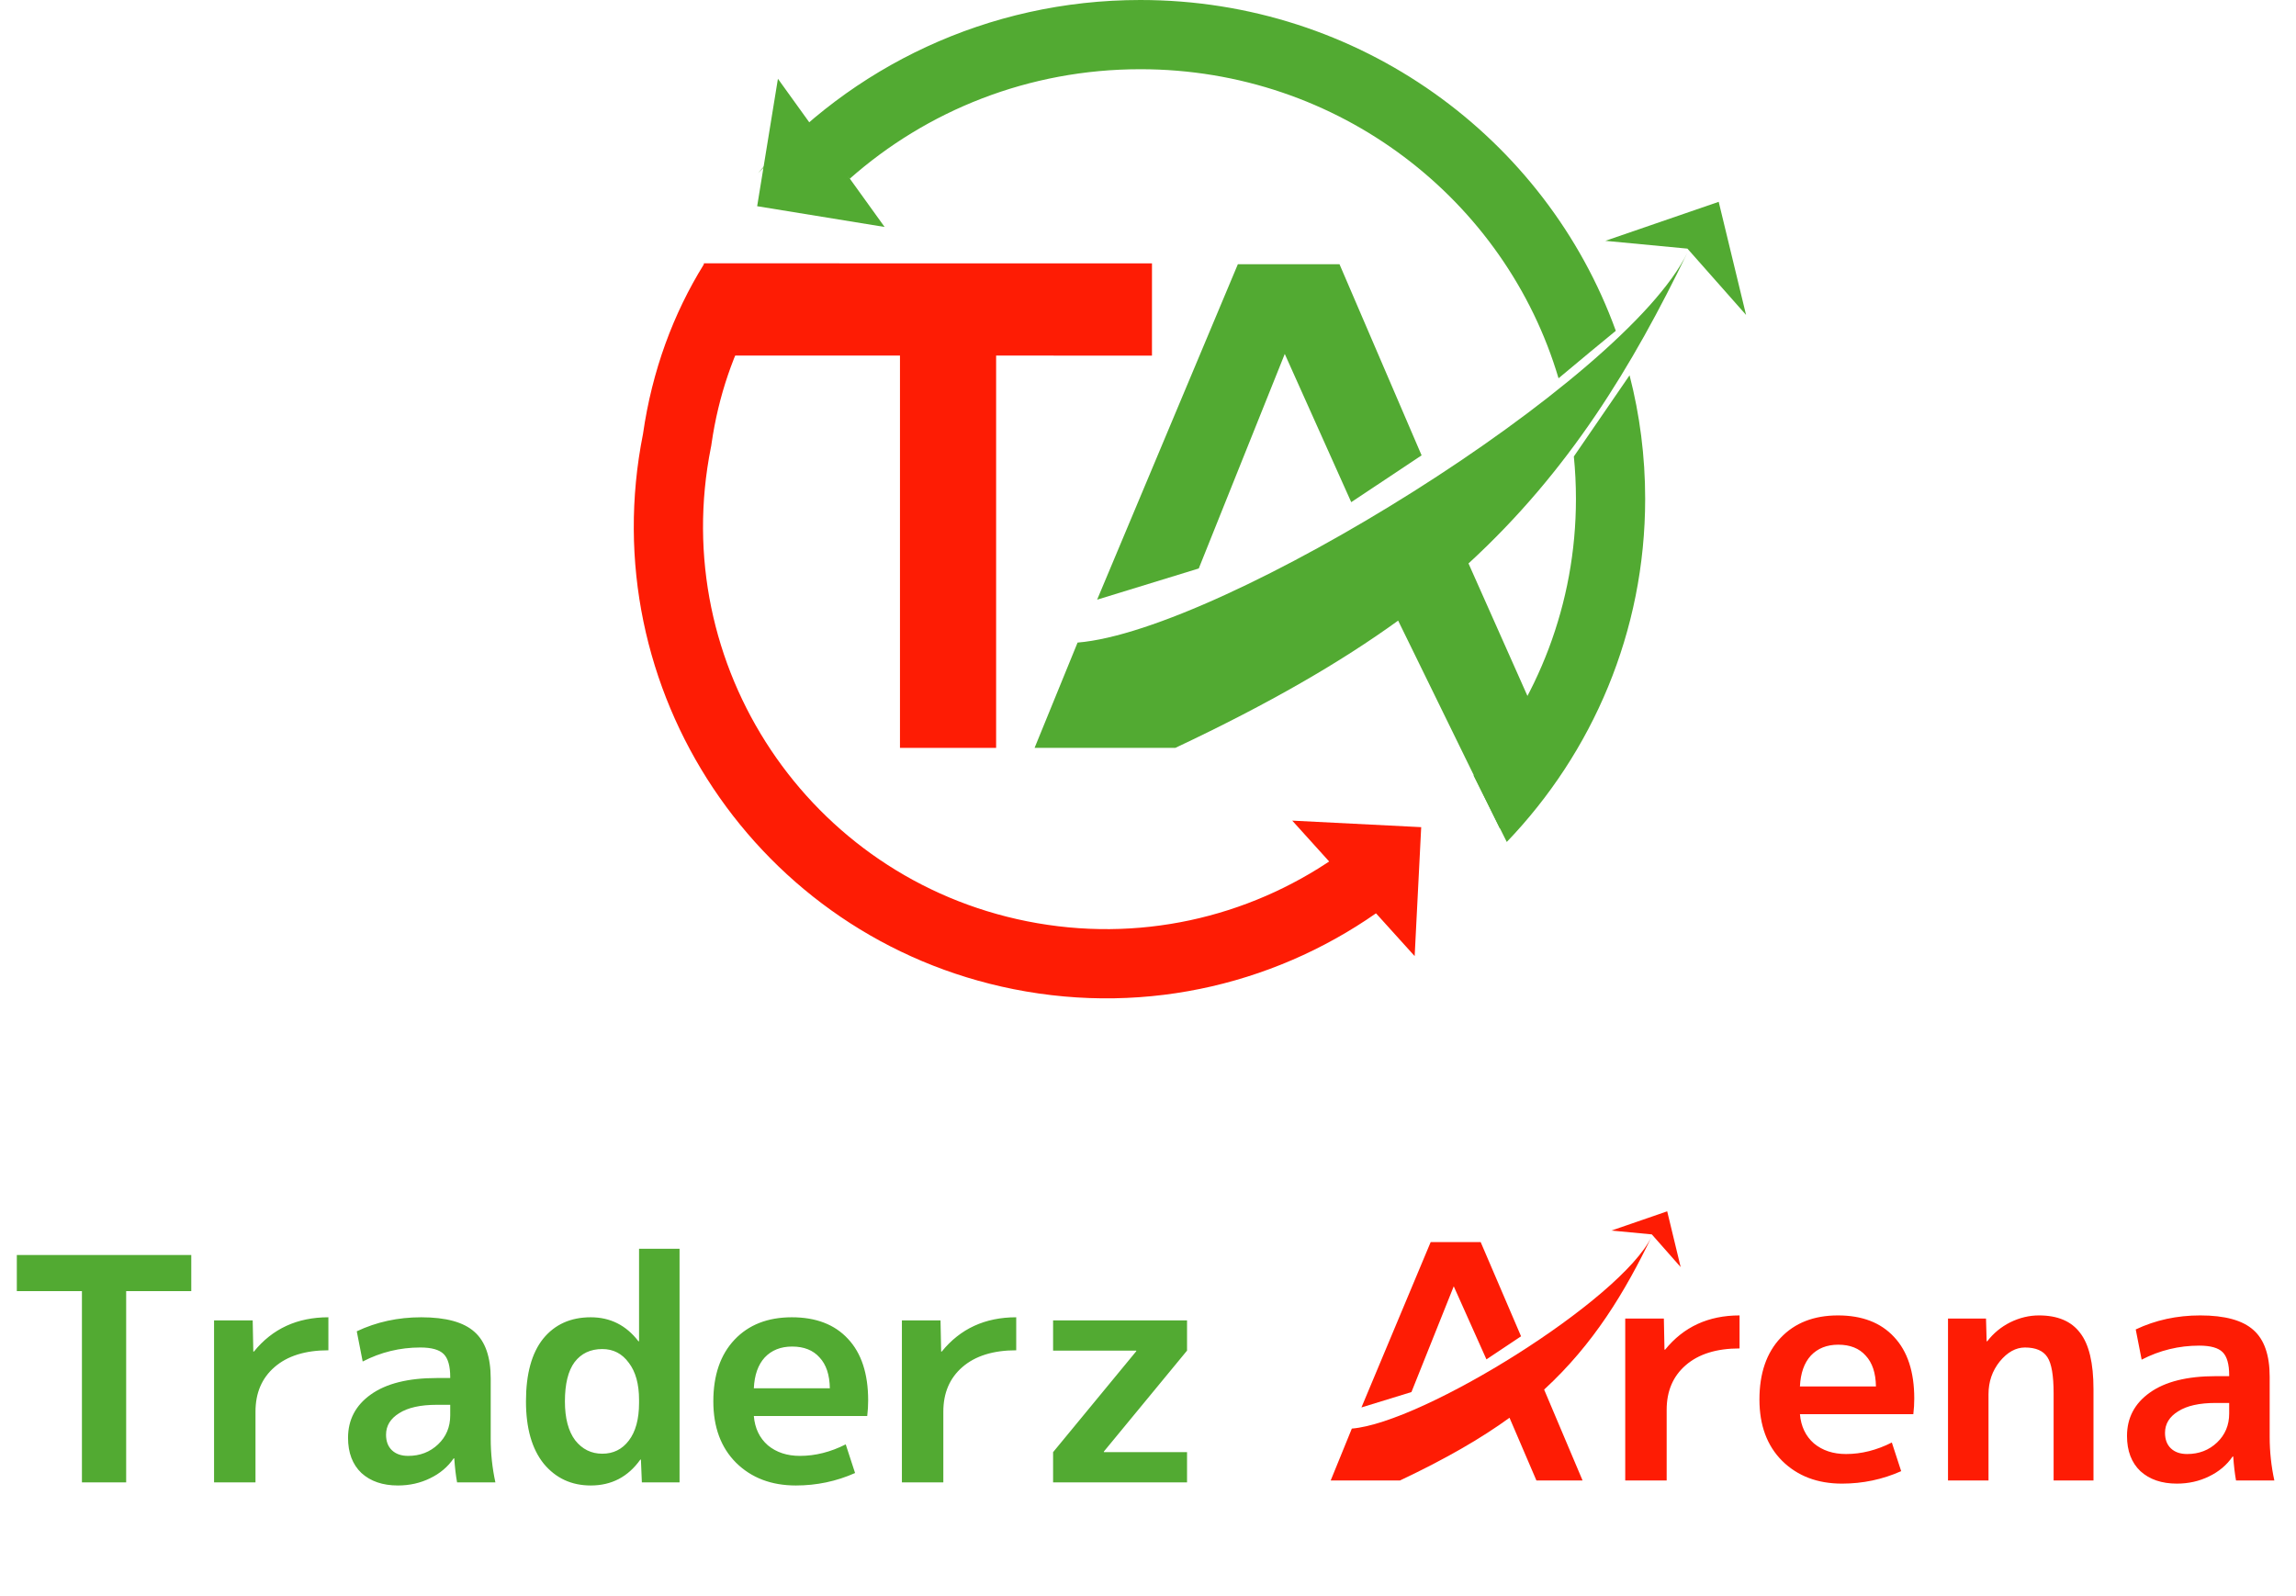
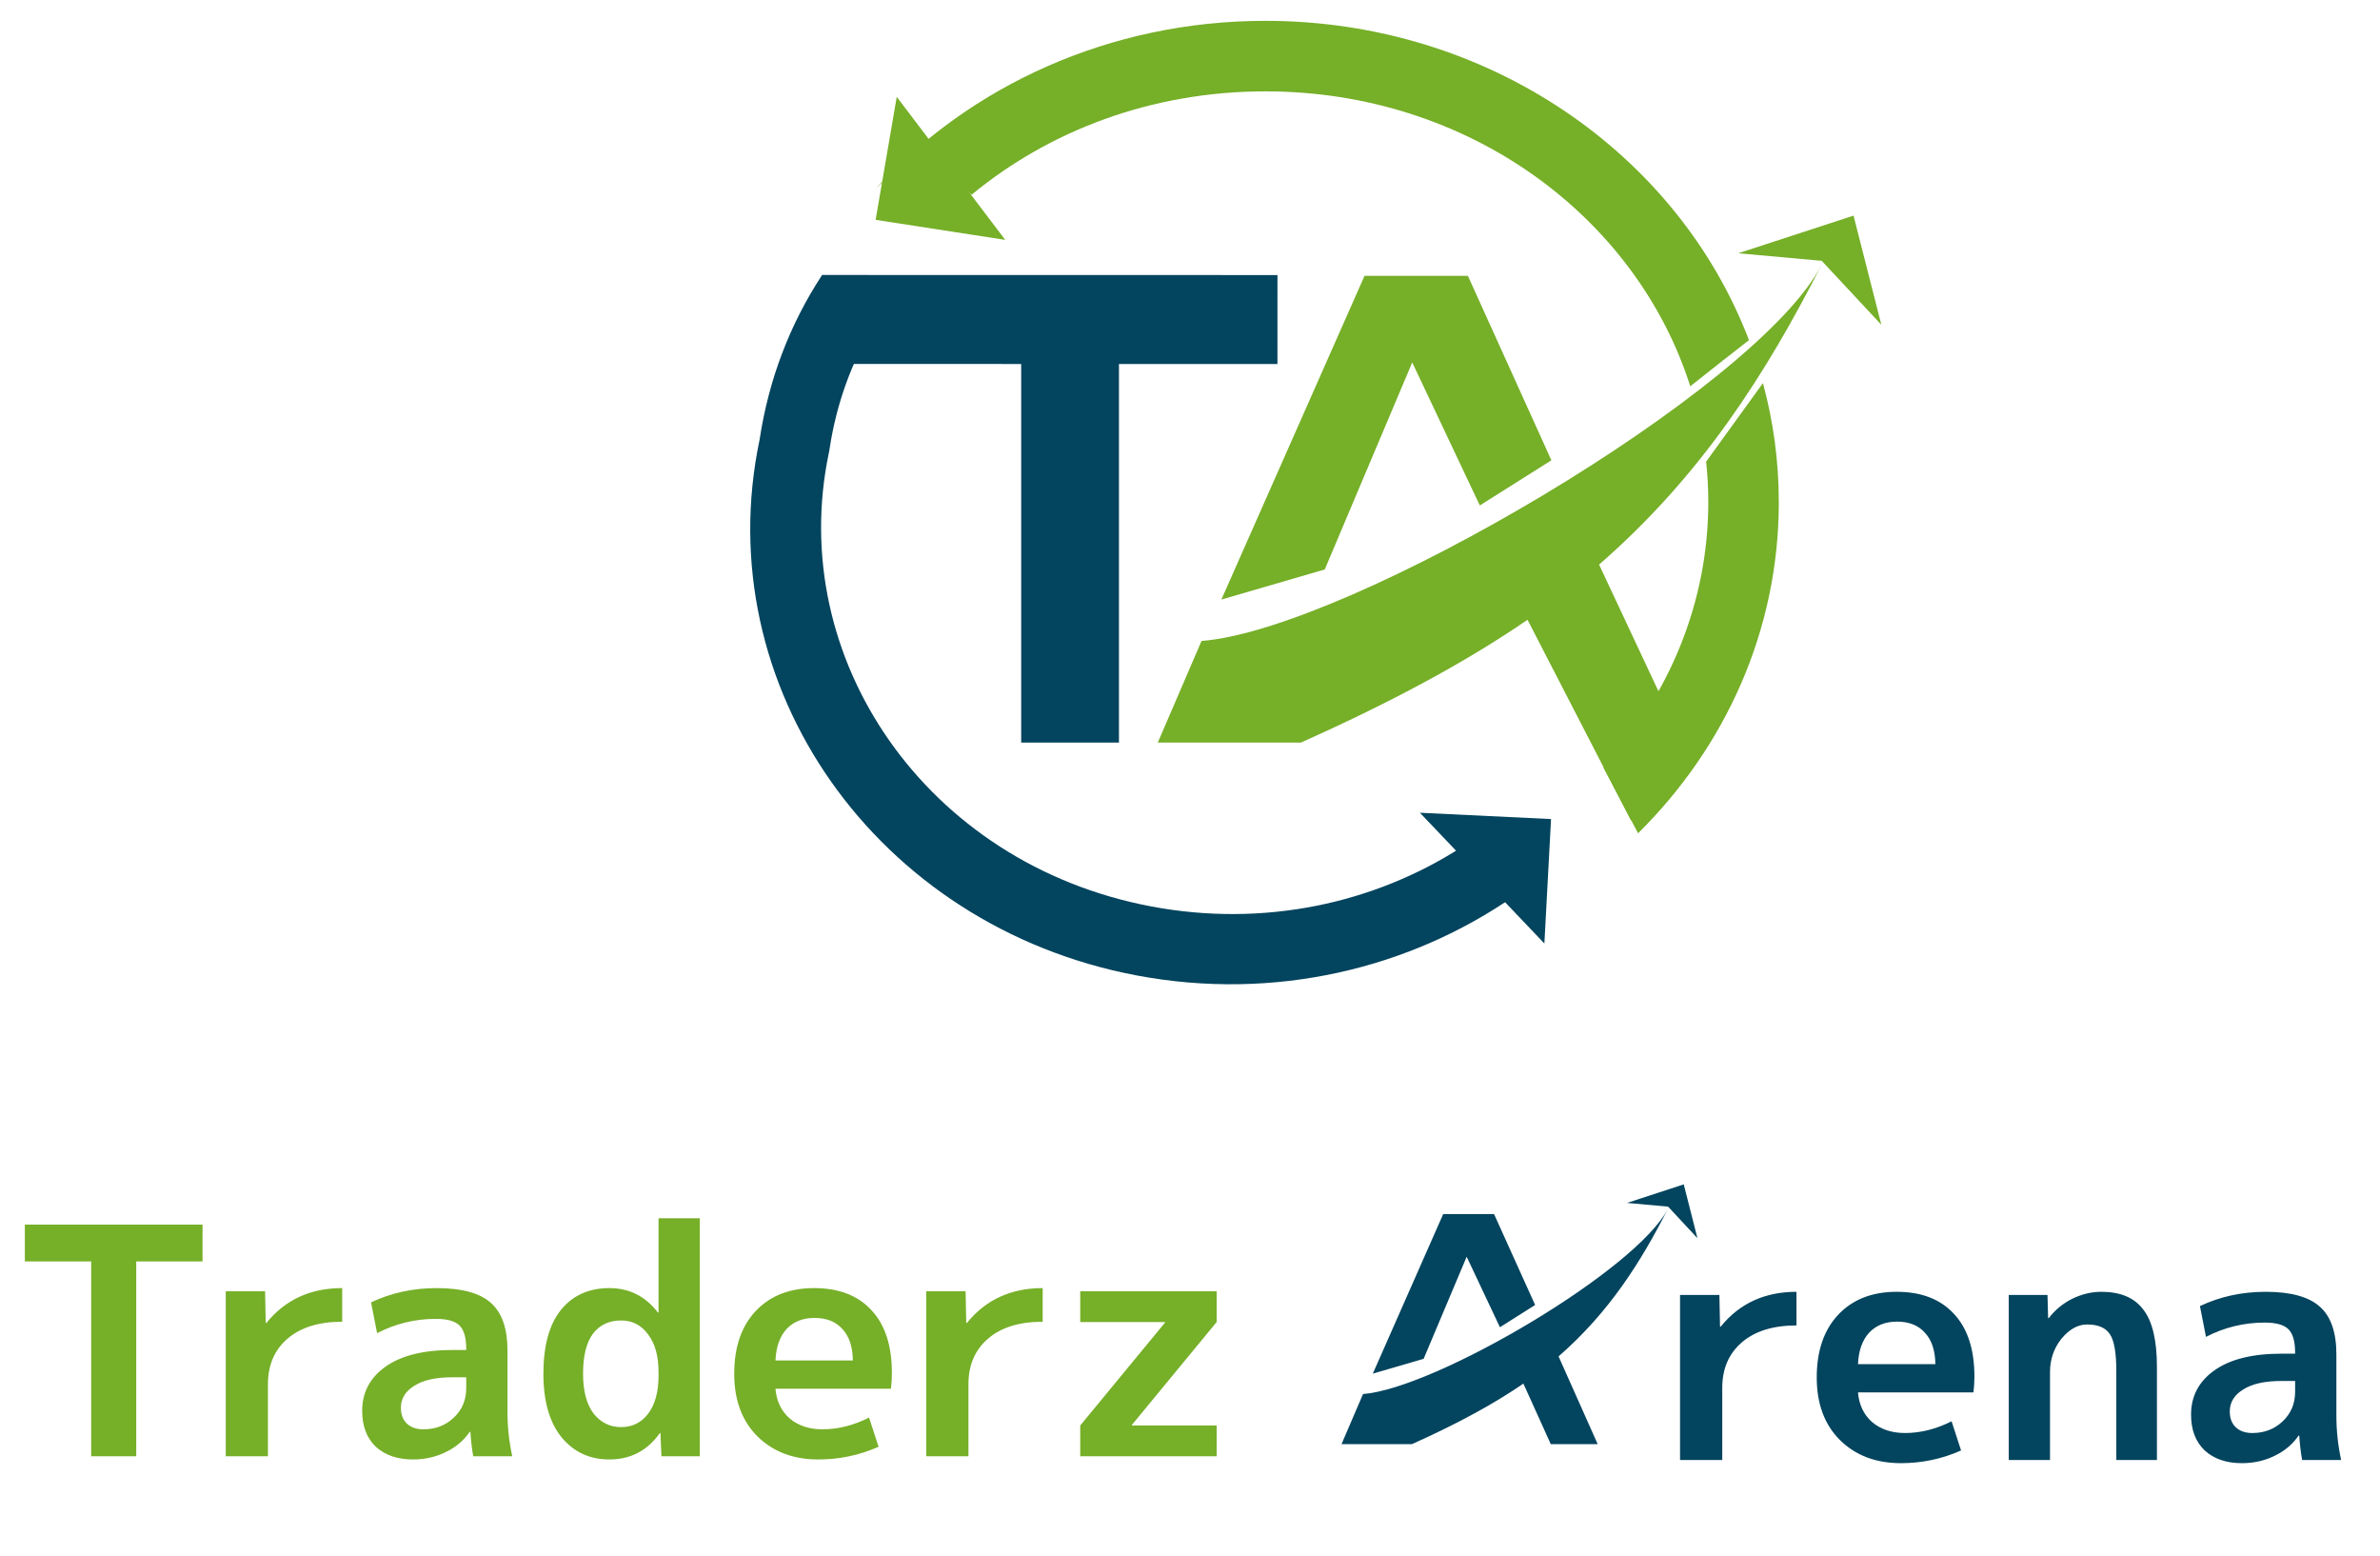
- <svg xmlns="http://www.w3.org/2000/svg" width="597" height="415" viewBox="0 0 597 415" fill="none">
-   <path d="M321.865 68.713L285.272 155.942L311.7 147.827L334.063 92.041L351.343 130.584L369.64 118.413L348.294 68.713H321.865Z" fill="#52AA32" />
-   <path d="M280.189 167.099C317.799 164.056 422.497 99.286 438.761 65.67C424.53 95.084 408.075 122.432 381.837 146.521L404.508 197.484L390.008 215.484L363.541 161.387C348.707 172.126 330.049 182.972 305.601 194.484H269.008L280.189 167.099Z" fill="#52AA32" />
-   <path d="M446.892 52.484L417.414 62.627L438.761 64.656L454.008 81.899L446.892 52.484Z" fill="#52AA32" />
-   <rect x="299.531" y="92.477" width="116.523" height="23.981" transform="rotate(-179.989 299.531 92.4766)" fill="#FE1C04" />
-   <rect x="234.008" y="194.484" width="113" height="25" transform="rotate(-90 234.008 194.484)" fill="#FE1C04" />
-   <path d="M202.273 20.484L196.876 53.623L230.015 59.02L202.273 20.484Z" fill="#52AA32" />
-   <path fill-rule="evenodd" clip-rule="evenodd" d="M409.773 129.72C409.773 157.081 399.776 182.208 383.151 201.675L391.787 218.948C414.091 195.696 427.773 164.287 427.773 129.72C427.773 118.632 426.365 107.869 423.716 97.595L409.228 118.706C409.588 122.331 409.773 126.005 409.773 129.72ZM405.246 98.369L413.508 91.484L420.139 86.023C401.989 35.879 353.486 0 296.504 0C256.765 0 221.15 17.45 197.078 45.019L208.394 34.152L220.954 46.478C240.968 28.784 267.421 18 296.504 18C348.165 18 391.527 52.03 405.246 98.369Z" fill="#52AA32" />
-   <path fill-rule="evenodd" clip-rule="evenodd" d="M167.188 112.866C169.556 96.34 175.081 81.546 183.008 68.75L196.486 81.437C190.777 91.508 186.8 102.903 185.006 115.419L184.936 115.906L184.84 116.387C173.526 173.107 210.334 228.26 267.053 239.574C295.968 245.342 324.476 238.604 346.976 223.097L360.339 235.675C333.511 255.431 298.78 264.258 263.532 257.226C197.063 243.967 153.929 179.335 167.188 112.866Z" fill="#FE1C04" />
-   <path d="M367.836 248.633L369.537 215.1L336.004 213.4L367.836 248.633Z" fill="#FE1C04" />
-   <path d="M49.734 326.354V335.75H32.805V385.484H21.303V335.75H4.374V326.354H49.734ZM55.66 343.364H65.704L65.866 351.464H66.028C70.834 345.524 77.287 342.554 85.387 342.554V351.14C79.393 351.14 74.722 352.598 71.374 355.514C68.08 358.376 66.433 362.237 66.433 367.097V385.484H55.66V343.364ZM109.532 342.554C115.958 342.554 120.575 343.823 123.383 346.361C126.191 348.845 127.595 352.895 127.595 358.511V374.144C127.595 377.978 128 381.758 128.81 385.484H118.847C118.523 383.702 118.28 381.623 118.118 379.247H117.956C116.444 381.461 114.392 383.189 111.8 384.431C109.262 385.673 106.481 386.294 103.457 386.294C99.515 386.294 96.356 385.214 93.98 383.054C91.658 380.84 90.497 377.789 90.497 373.901C90.497 369.203 92.468 365.45 96.41 362.642C100.406 359.78 106.13 358.349 113.582 358.349H117.065V358.106C117.065 355.244 116.498 353.246 115.364 352.112C114.23 350.978 112.205 350.411 109.289 350.411C103.997 350.411 99.002 351.626 94.304 354.056L92.765 346.199C97.895 343.769 103.484 342.554 109.532 342.554ZM100.379 373.091C100.379 374.819 100.892 376.169 101.918 377.141C102.944 378.113 104.348 378.599 106.13 378.599C109.208 378.599 111.8 377.6 113.906 375.602C116.012 373.604 117.065 371.093 117.065 368.069V365.315H113.582C109.316 365.315 106.049 366.044 103.781 367.502C101.513 368.906 100.379 370.769 100.379 373.091ZM176.695 324.734V385.484H166.894L166.651 379.571H166.489C163.303 384.053 159.01 386.294 153.61 386.294C148.588 386.294 144.511 384.404 141.379 380.624C138.301 376.79 136.762 371.39 136.762 364.424C136.762 357.296 138.247 351.869 141.217 348.143C144.241 344.417 148.372 342.554 153.61 342.554C158.686 342.554 162.817 344.633 166.003 348.791H166.165V324.734H176.695ZM146.887 364.424C146.887 368.798 147.778 372.173 149.56 374.549C151.396 376.871 153.745 378.032 156.607 378.032C159.469 378.032 161.764 376.898 163.492 374.63C165.274 372.308 166.165 369.041 166.165 364.829V364.019C166.165 359.915 165.274 356.702 163.492 354.38C161.764 352.004 159.469 350.816 156.607 350.816C153.529 350.816 151.126 351.95 149.398 354.218C147.724 356.486 146.887 359.888 146.887 364.424ZM196.009 361.022H215.773C215.719 357.512 214.828 354.839 213.1 353.003C211.426 351.113 209.05 350.168 205.972 350.168C203.002 350.168 200.626 351.113 198.844 353.003C197.116 354.893 196.171 357.566 196.009 361.022ZM196.009 368.231C196.279 371.417 197.494 373.955 199.654 375.845C201.868 377.681 204.649 378.599 207.997 378.599C211.993 378.599 215.962 377.6 219.904 375.602L222.334 383.054C217.474 385.214 212.344 386.294 206.944 386.294C200.572 386.294 195.388 384.323 191.392 380.381C187.45 376.439 185.479 371.12 185.479 364.424C185.479 357.62 187.315 352.274 190.987 348.386C194.659 344.498 199.627 342.554 205.891 342.554C212.155 342.554 217.015 344.417 220.471 348.143C223.981 351.869 225.736 357.215 225.736 364.181C225.736 365.531 225.655 366.881 225.493 368.231H196.009ZM234.509 343.364H244.553L244.715 351.464H244.877C249.683 345.524 256.136 342.554 264.236 342.554V351.14C258.242 351.14 253.571 352.598 250.223 355.514C246.929 358.376 245.282 362.237 245.282 367.097V385.484H234.509V343.364ZM287.025 377.627H308.652V385.484H273.822V377.627L295.449 351.383V351.221H273.822V343.364H308.652V351.221L287.025 377.465V377.627Z" fill="#52AA32" />
-   <path d="M372 323L354 366L367 362L378 334.5L386.5 353.5L395.5 347.5L385 323H372Z" fill="#FE1C04" />
-   <path d="M351.5 371.5C370 370 421.5 338.071 429.5 321.5C422.5 336 414.406 349.481 401.5 361.356L411.5 385H399.5L392.5 368.684C385.204 373.978 376.026 379.325 364 385H346L351.5 371.5Z" fill="#FE1C04" />
-   <path d="M433.5 315L419 320L429.5 321L437 329.5L433.5 315Z" fill="#FE1C04" />
-   <path d="M422.589 342.88H432.633L432.795 350.98H432.957C437.763 345.04 444.216 342.07 452.316 342.07V350.656C446.322 350.656 441.651 352.114 438.303 355.03C435.009 357.892 433.362 361.753 433.362 366.613V385H422.589V342.88ZM468.015 360.538H487.779C487.725 357.028 486.834 354.355 485.106 352.519C483.432 350.629 481.056 349.684 477.978 349.684C475.008 349.684 472.632 350.629 470.85 352.519C469.122 354.409 468.177 357.082 468.015 360.538ZM468.015 367.747C468.285 370.933 469.5 373.471 471.66 375.361C473.874 377.197 476.655 378.115 480.003 378.115C483.999 378.115 487.968 377.116 491.91 375.118L494.34 382.57C489.48 384.73 484.35 385.81 478.95 385.81C472.578 385.81 467.394 383.839 463.398 379.897C459.456 375.955 457.485 370.636 457.485 363.94C457.485 357.136 459.321 351.79 462.993 347.902C466.665 344.014 471.633 342.07 477.897 342.07C484.161 342.07 489.021 343.933 492.477 347.659C495.987 351.385 497.742 356.731 497.742 363.697C497.742 365.047 497.661 366.397 497.499 367.747H468.015ZM506.516 342.88H516.398L516.56 348.793H516.722C518.342 346.687 520.34 345.04 522.716 343.852C525.146 342.664 527.63 342.07 530.168 342.07C535.028 342.07 538.592 343.582 540.86 346.606C543.182 349.576 544.343 354.463 544.343 361.267V385H533.975V362.32C533.975 357.676 533.435 354.544 532.355 352.924C531.275 351.25 529.331 350.413 526.523 350.413C524.147 350.413 521.96 351.628 519.962 354.058C518.018 356.488 517.046 359.323 517.046 362.563V385H506.516V342.88ZM572.094 342.07C578.52 342.07 583.137 343.339 585.945 345.877C588.753 348.361 590.157 352.411 590.157 358.027V373.66C590.157 377.494 590.562 381.274 591.372 385H581.409C581.085 383.218 580.842 381.139 580.68 378.763H580.518C579.006 380.977 576.954 382.705 574.362 383.947C571.824 385.189 569.043 385.81 566.019 385.81C562.077 385.81 558.918 384.73 556.542 382.57C554.22 380.356 553.059 377.305 553.059 373.417C553.059 368.719 555.03 364.966 558.972 362.158C562.968 359.296 568.692 357.865 576.144 357.865H579.627V357.622C579.627 354.76 579.06 352.762 577.926 351.628C576.792 350.494 574.767 349.927 571.851 349.927C566.559 349.927 561.564 351.142 556.866 353.572L555.327 345.715C560.457 343.285 566.046 342.07 572.094 342.07ZM562.941 372.607C562.941 374.335 563.454 375.685 564.48 376.657C565.506 377.629 566.91 378.115 568.692 378.115C571.77 378.115 574.362 377.116 576.468 375.118C578.574 373.12 579.627 370.609 579.627 367.585V364.831H576.144C571.878 364.831 568.611 365.56 566.343 367.018C564.075 368.422 562.941 370.285 562.941 372.607Z" fill="#FE1C04" />
+ <svg xmlns="http://www.w3.org/2000/svg" width="101" height="66" viewBox="0 0 101 66" fill="none">
+   <path d="M8.595 51.955V53.517H5.781V61.783H3.869V53.517H1.055V51.955H8.595ZM9.58 54.782H11.249L11.276 56.129H11.303C12.102 55.141 13.175 54.648 14.521 54.648V56.075C13.525 56.075 12.748 56.317 12.192 56.802C11.644 57.277 11.37 57.919 11.37 58.727V61.783H9.58V54.782ZM18.534 54.648C19.602 54.648 20.37 54.858 20.836 55.28C21.303 55.693 21.536 56.366 21.536 57.3V59.898C21.536 60.536 21.604 61.164 21.738 61.783H20.082C20.029 61.487 19.988 61.141 19.961 60.746H19.934C19.683 61.114 19.342 61.402 18.911 61.608C18.489 61.815 18.027 61.918 17.524 61.918C16.869 61.918 16.344 61.738 15.949 61.379C15.563 61.011 15.37 60.504 15.37 59.858C15.37 59.077 15.698 58.453 16.353 57.986C17.017 57.511 17.969 57.273 19.207 57.273H19.786V57.233C19.786 56.757 19.692 56.425 19.503 56.236C19.315 56.048 18.978 55.953 18.494 55.953C17.614 55.953 16.784 56.156 16.003 56.559L15.747 55.253C16.6 54.849 17.529 54.648 18.534 54.648ZM17.013 59.723C17.013 60.011 17.098 60.235 17.268 60.397C17.439 60.558 17.672 60.639 17.969 60.639C18.48 60.639 18.911 60.473 19.261 60.141C19.611 59.809 19.786 59.391 19.786 58.889V58.431H19.207C18.498 58.431 17.955 58.552 17.578 58.794C17.201 59.028 17.013 59.337 17.013 59.723ZM29.698 51.686V61.783H28.069L28.028 60.8H28.001C27.472 61.545 26.758 61.918 25.86 61.918C25.026 61.918 24.348 61.604 23.828 60.975C23.316 60.338 23.06 59.441 23.06 58.283C23.06 57.098 23.307 56.196 23.801 55.577C24.303 54.957 24.99 54.648 25.86 54.648C26.704 54.648 27.391 54.993 27.92 55.684H27.947V51.686H29.698ZM24.743 58.283C24.743 59.01 24.891 59.571 25.187 59.966C25.492 60.352 25.883 60.545 26.359 60.545C26.834 60.545 27.216 60.356 27.503 59.979C27.799 59.593 27.947 59.05 27.947 58.35V58.215C27.947 57.533 27.799 56.999 27.503 56.613C27.216 56.218 26.834 56.021 26.359 56.021C25.847 56.021 25.448 56.209 25.16 56.586C24.882 56.963 24.743 57.529 24.743 58.283ZM32.908 57.717H36.193C36.184 57.134 36.036 56.69 35.749 56.384C35.471 56.07 35.075 55.913 34.564 55.913C34.07 55.913 33.675 56.07 33.379 56.384C33.092 56.699 32.935 57.143 32.908 57.717ZM32.908 58.916C32.953 59.445 33.155 59.867 33.514 60.181C33.882 60.486 34.344 60.639 34.901 60.639C35.565 60.639 36.224 60.473 36.88 60.141L37.284 61.379C36.476 61.738 35.623 61.918 34.725 61.918C33.666 61.918 32.805 61.59 32.141 60.935C31.485 60.28 31.158 59.396 31.158 58.283C31.158 57.152 31.463 56.263 32.073 55.617C32.684 54.971 33.509 54.648 34.55 54.648C35.592 54.648 36.4 54.957 36.974 55.577C37.557 56.196 37.849 57.084 37.849 58.242C37.849 58.467 37.836 58.691 37.809 58.916H32.908ZM39.307 54.782H40.977L41.004 56.129H41.031C41.83 55.141 42.902 54.648 44.248 54.648V56.075C43.252 56.075 42.476 56.317 41.919 56.802C41.372 57.277 41.098 57.919 41.098 58.727V61.783H39.307V54.782ZM48.036 60.477H51.631V61.783H45.842V60.477L49.437 56.115V56.088H45.842V54.782H51.631V56.088L48.036 60.45V60.477Z" fill="#76AF28" />
+   <path d="M61.245 51.507L58.258 58.276L60.415 57.647L62.241 53.317L63.652 56.308L65.146 55.364L63.403 51.507H61.245Z" fill="#03445E" />
+   <path d="M57.843 59.142C60.913 58.906 69.461 53.879 70.789 51.27C69.627 53.553 68.284 55.676 66.141 57.545L67.801 61.268H65.81L64.648 58.699C63.437 59.532 61.913 60.374 59.917 61.268H56.93L57.843 59.142Z" fill="#03445E" />
+   <path d="M71.453 50.247L69.046 51.034L70.789 51.192L72.034 52.53L71.453 50.247Z" fill="#03445E" />
+   <path d="M71.296 54.939H72.966L72.993 56.286H73.019C73.818 55.298 74.891 54.805 76.237 54.805V56.232C75.241 56.232 74.465 56.474 73.908 56.959C73.361 57.435 73.087 58.076 73.087 58.884V61.94H71.296V54.939ZM78.847 57.874H82.132C82.123 57.291 81.975 56.847 81.688 56.542C81.409 56.227 81.014 56.07 80.503 56.07C80.009 56.07 79.614 56.227 79.318 56.542C79.031 56.856 78.874 57.3 78.847 57.874ZM78.847 59.073C78.892 59.602 79.094 60.024 79.453 60.338C79.821 60.643 80.283 60.796 80.839 60.796C81.504 60.796 82.163 60.63 82.819 60.298L83.222 61.536C82.415 61.896 81.562 62.075 80.664 62.075C79.605 62.075 78.744 61.748 78.079 61.092C77.424 60.437 77.097 59.553 77.097 58.44C77.097 57.309 77.402 56.42 78.012 55.774C78.622 55.128 79.448 54.805 80.489 54.805C81.531 54.805 82.338 55.114 82.913 55.734C83.496 56.353 83.788 57.242 83.788 58.4C83.788 58.624 83.774 58.848 83.748 59.073H78.847ZM85.246 54.939H86.889L86.916 55.922H86.943C87.212 55.572 87.544 55.298 87.939 55.101C88.343 54.904 88.756 54.805 89.177 54.805C89.985 54.805 90.578 55.056 90.955 55.559C91.341 56.052 91.534 56.865 91.534 57.996V61.94H89.81V58.171C89.81 57.399 89.721 56.878 89.541 56.609C89.362 56.331 89.038 56.191 88.572 56.191C88.177 56.191 87.813 56.394 87.481 56.797C87.158 57.201 86.996 57.672 86.996 58.211V61.94H85.246V54.939ZM96.146 54.805C97.214 54.805 97.982 55.016 98.449 55.438C98.915 55.85 99.149 56.524 99.149 57.457V60.056C99.149 60.693 99.216 61.321 99.351 61.94H97.695C97.641 61.644 97.6 61.299 97.573 60.904H97.546C97.295 61.272 96.954 61.559 96.523 61.765C96.102 61.972 95.639 62.075 95.137 62.075C94.481 62.075 93.956 61.896 93.561 61.536C93.175 61.169 92.982 60.661 92.982 60.015C92.982 59.234 93.31 58.611 93.965 58.144C94.629 57.668 95.581 57.43 96.82 57.43H97.398V57.39C97.398 56.914 97.304 56.582 97.116 56.394C96.927 56.205 96.591 56.111 96.106 56.111C95.226 56.111 94.396 56.313 93.615 56.717L93.359 55.411C94.212 55.007 95.141 54.805 96.146 54.805ZM94.625 59.88C94.625 60.168 94.71 60.392 94.881 60.554C95.051 60.715 95.285 60.796 95.581 60.796C96.093 60.796 96.523 60.63 96.873 60.298C97.223 59.966 97.398 59.548 97.398 59.046V58.588H96.82C96.11 58.588 95.567 58.709 95.19 58.952C94.813 59.185 94.625 59.495 94.625 59.88Z" fill="#03445E" />
+   <path d="M57.906 11.703L51.832 25.436L56.219 24.159L59.931 15.376L62.799 21.444L65.836 19.528L62.293 11.703H57.906Z" fill="#76AF28" />
+   <path d="M50.989 27.193C57.231 26.714 74.609 16.517 77.308 11.224C74.946 15.855 72.215 20.161 67.86 23.953L71.623 31.977L69.216 34.81L64.823 26.294C62.361 27.984 59.264 29.692 55.206 31.504H49.133L50.989 27.193Z" fill="#76AF28" />
+   <path d="M78.658 9.148L73.765 10.745L77.308 11.065L79.839 13.779L78.658 9.148Z" fill="#76AF28" />
+   <rect width="19.34" height="3.775" transform="matrix(-1 -0.000178283 0.000198156 -1 54.2109 15.4443)" fill="#03445E" />
+   <rect x="43.336" y="31.504" width="17.79" height="4.149" transform="rotate(-90 43.3359 31.5039)" fill="#03445E" />
+   <path d="M38.055 4.109L37.159 9.327L42.659 10.176L38.055 4.109Z" fill="#76AF28" />
+   <path fill-rule="evenodd" clip-rule="evenodd" d="M72.495 21.306C72.495 25.551 70.833 29.5 68.045 32.563L69.515 35.352C73.216 31.692 75.487 26.748 75.487 21.306C75.487 19.562 75.253 17.869 74.814 16.253L72.403 19.586C72.464 20.153 72.495 20.727 72.495 21.306ZM71.73 16.388L73.123 15.287L74.221 14.43C71.209 6.534 63.158 0.884 53.699 0.884C47.094 0.884 41.175 3.639 37.18 7.989L39.077 6.261L41.229 8.264C44.52 5.546 48.865 3.876 53.699 3.876C62.364 3.876 69.458 9.245 71.73 16.388Z" fill="#76AF28" />
+   <path fill-rule="evenodd" clip-rule="evenodd" d="M32.235 18.653C32.628 16.051 33.546 13.721 34.862 11.706L37.122 13.724C36.164 15.305 35.5 17.09 35.205 19.041L35.192 19.125L35.175 19.209C33.342 27.924 39.296 36.647 48.842 38.453C53.648 39.362 58.323 38.321 62.015 35.95L64.296 37.987C59.842 41.098 54.077 42.488 48.226 41.381C37.194 39.293 30.034 29.118 32.235 18.653Z" fill="#03445E" />
+   <path d="M65.539 40.028L65.821 34.749L60.256 34.481L65.539 40.028Z" fill="#03445E" />
</svg>
